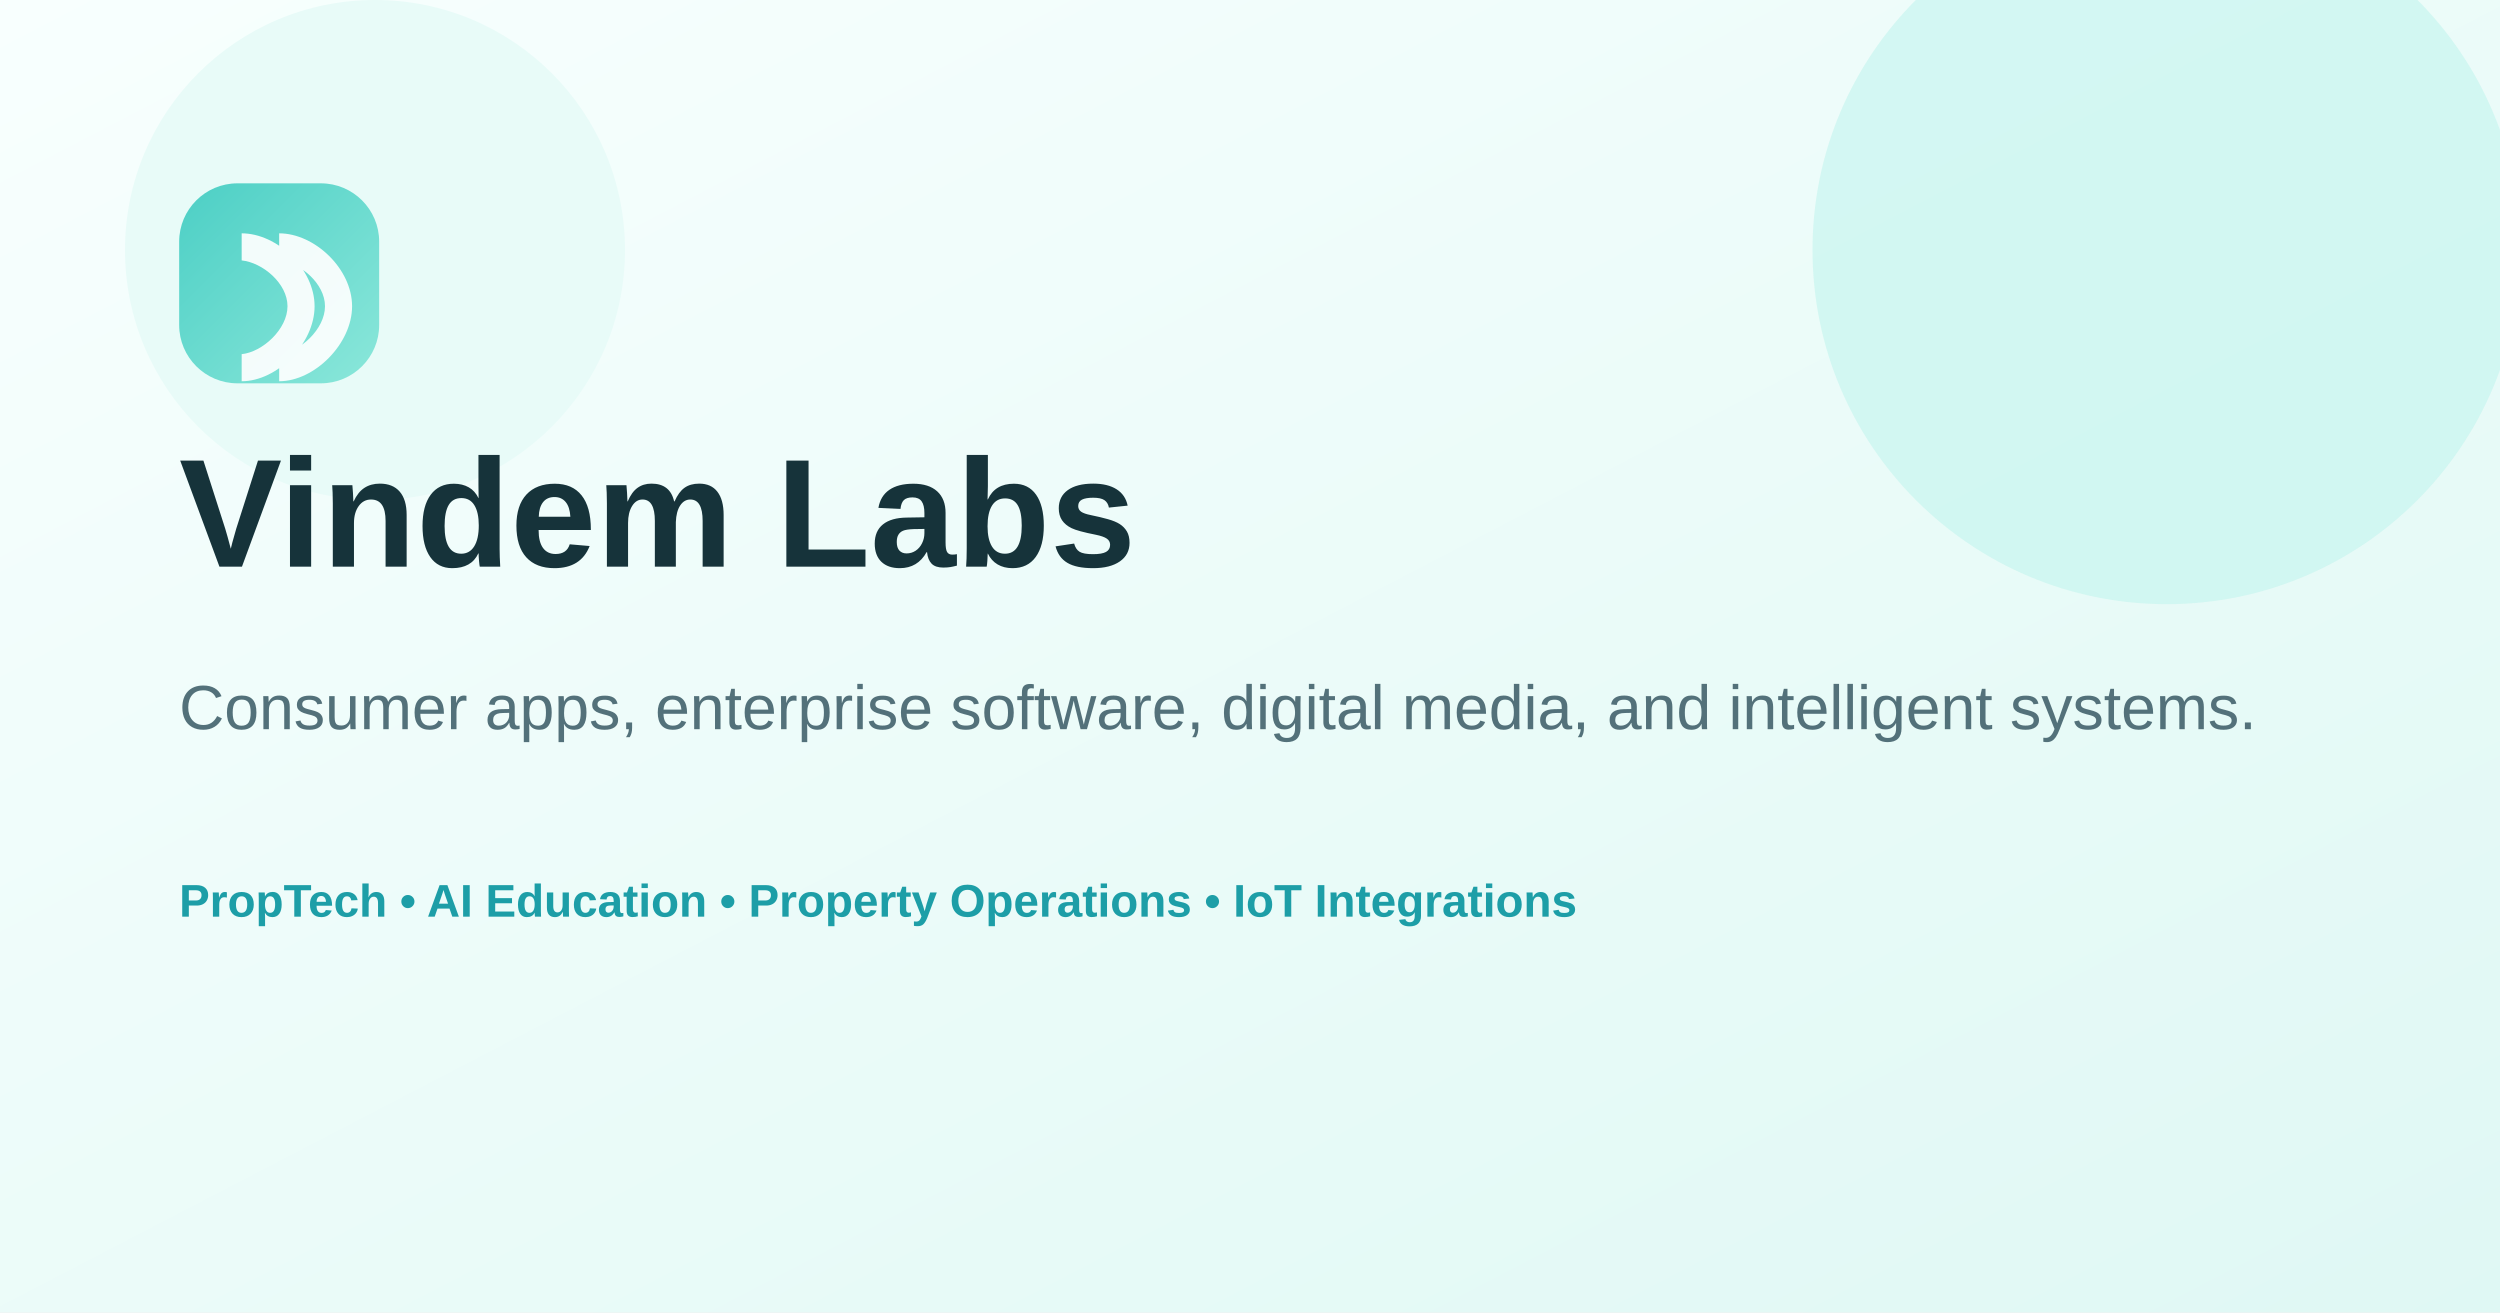
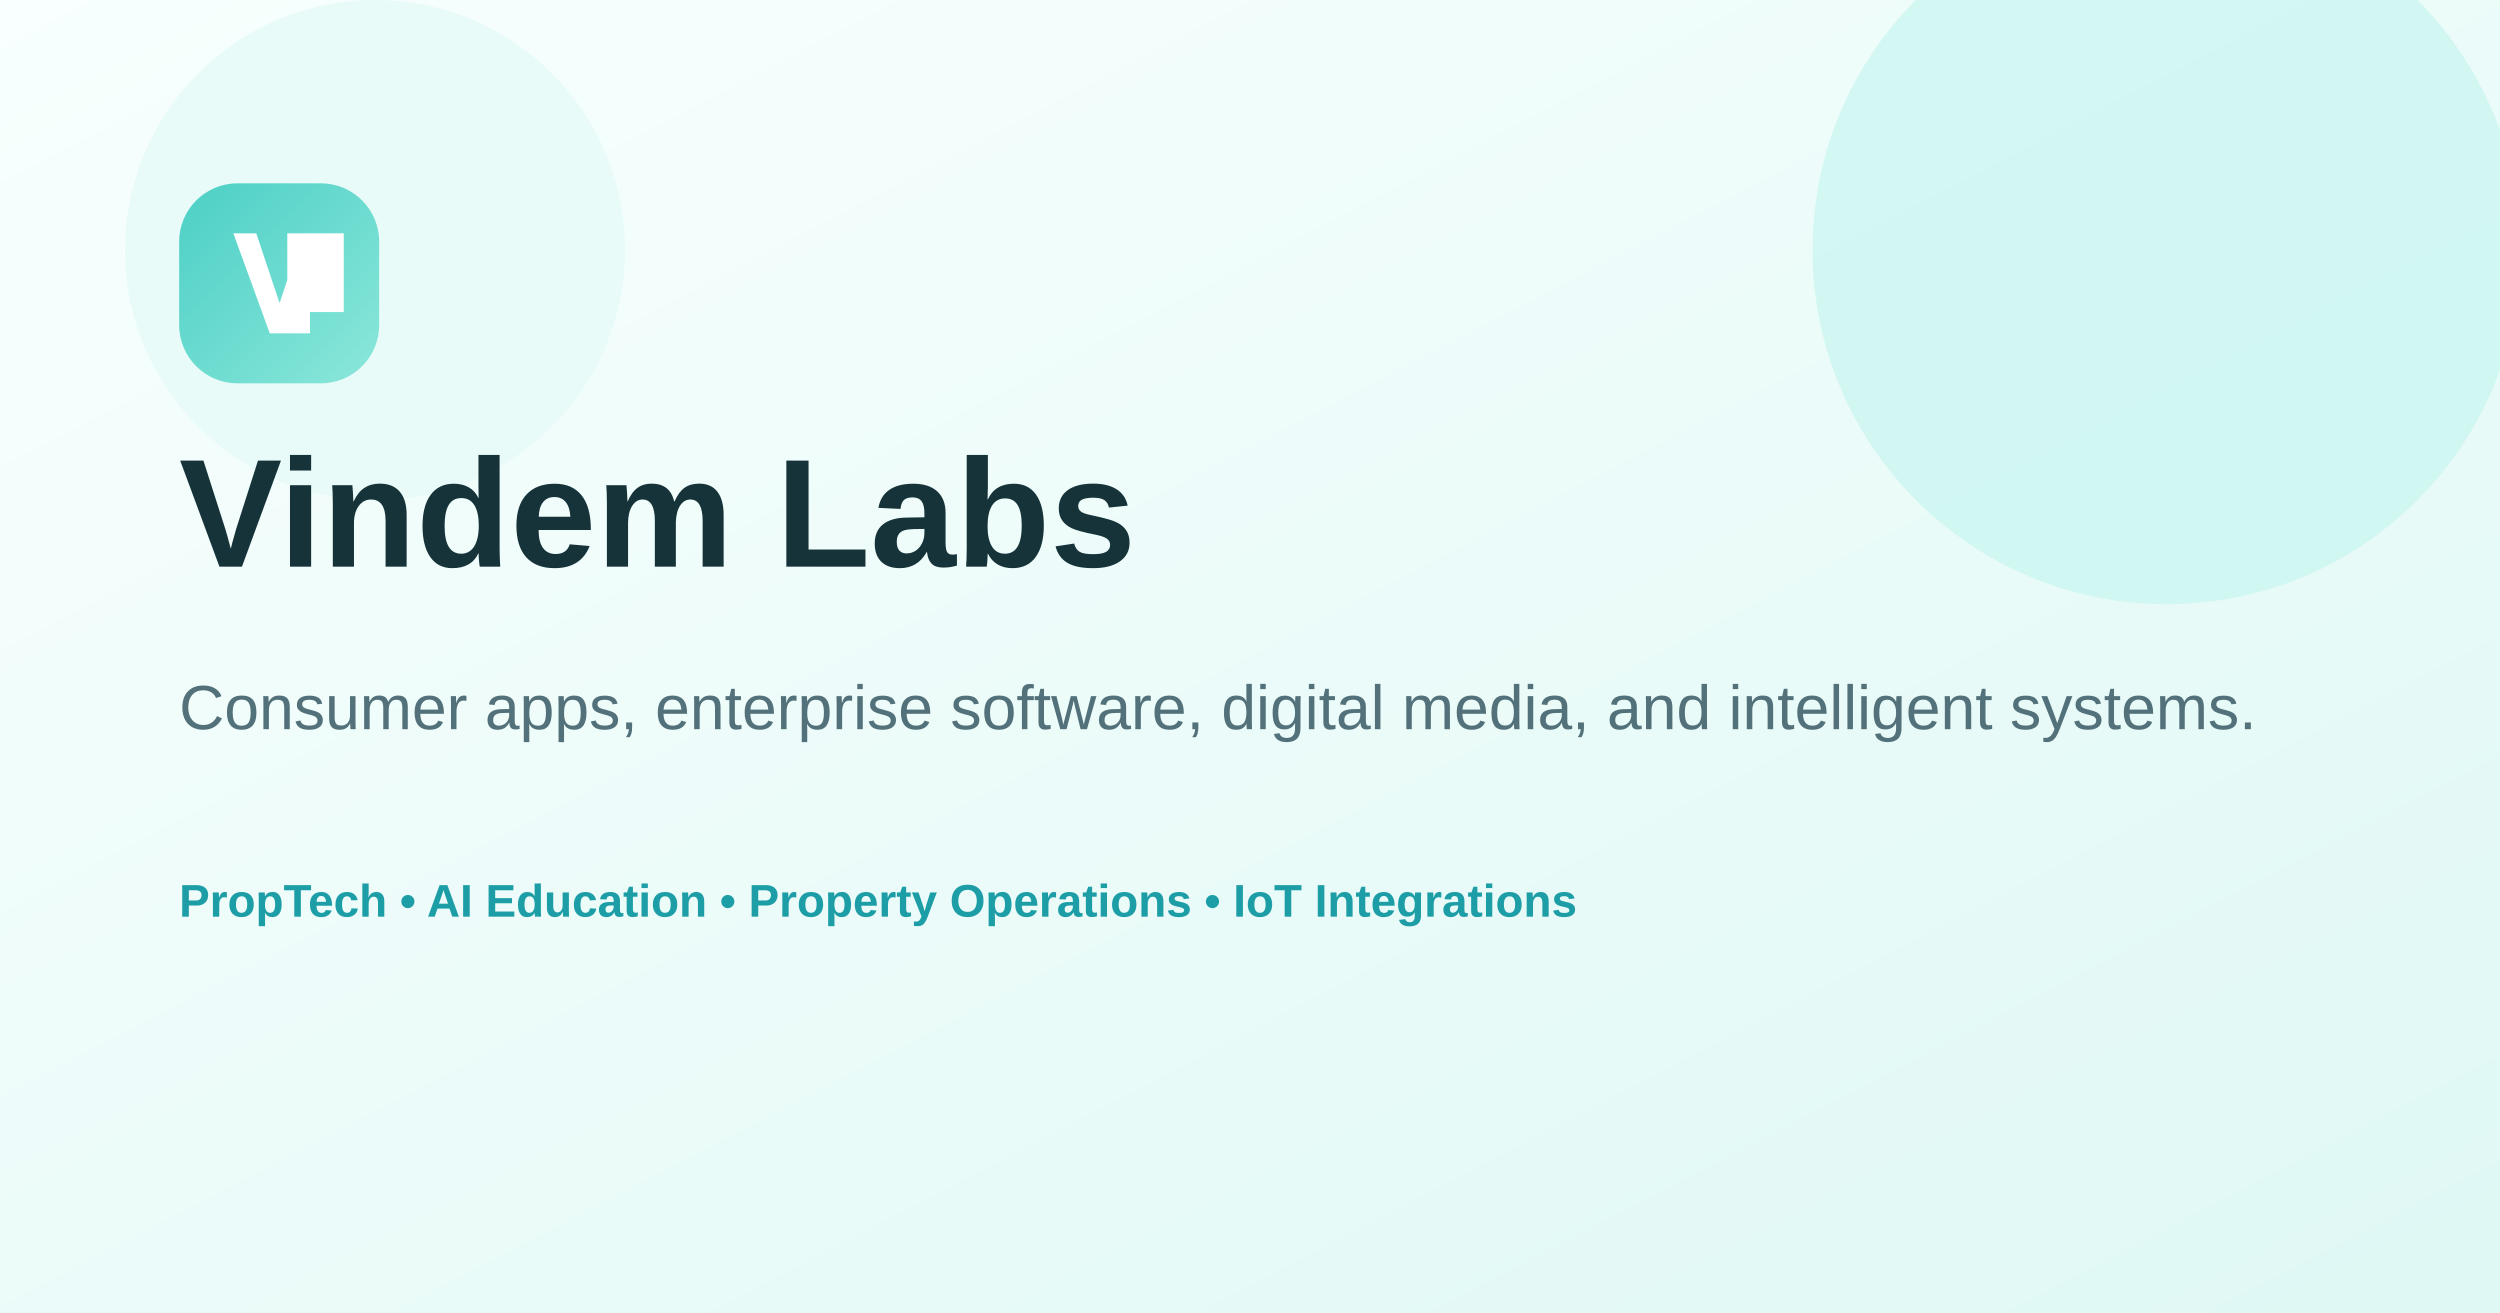
<svg xmlns="http://www.w3.org/2000/svg" viewBox="0 0 1200 630">
  <defs>
    <linearGradient id="bg" x1="0%" x2="100%" y1="0%" y2="100%">
      <stop offset="0%" stop-color="#f8fffe" />
      <stop offset="100%" stop-color="#dff8f4" />
    </linearGradient>
    <linearGradient id="brand" x1="0%" x2="100%" y1="0%" y2="100%">
      <stop offset="0%" stop-color="#4ccfc5" />
      <stop offset="100%" stop-color="#8be7da" />
    </linearGradient>
  </defs>
  <rect width="1200" height="630" fill="url(#bg)" />
  <circle cx="1040" cy="120" r="170" fill="#c8f5ef" opacity="0.7" />
  <circle cx="180" cy="120" r="120" fill="#e8fbf8" />
  <rect x="86" y="88" width="96" height="96" rx="28" fill="url(#brand)" />
-   <path d="M116 112c17 0 35 17 35 35s-18 36-35 36v-13c10-1 22-12 22-23s-12-21-22-22v-13Zm18 0c17 0 35 17 35 35s-18 36-35 36v-13c10-1 22-12 22-23s-12-21-22-22v-13Z" fill="#fff" fill-opacity="0.92" />
+   <path d="M112 112h11l11.2 33.5 11.2-33.5h10.7L139.5 160h-10L112 112Zm41.9 0H165v37.8h-16.2V160h-10.9V112Z" fill="#ffffff" />
  <text x="86" y="272" fill="#16333a" font-family="Sora, Arial, sans-serif" font-size="74" font-weight="700">
    Vindem Labs
  </text>
  <text x="86" y="350" fill="#53717a" font-family="Sora, Arial, sans-serif" font-size="30">
    Consumer apps, enterprise software, digital media, and intelligent systems.
  </text>
  <text x="86" y="440" fill="#1d9ea7" font-family="Sora, Arial, sans-serif" font-size="22" font-weight="700">
    PropTech  •  AI Education  •  Property Operations  •  IoT Integrations
  </text>
</svg>
